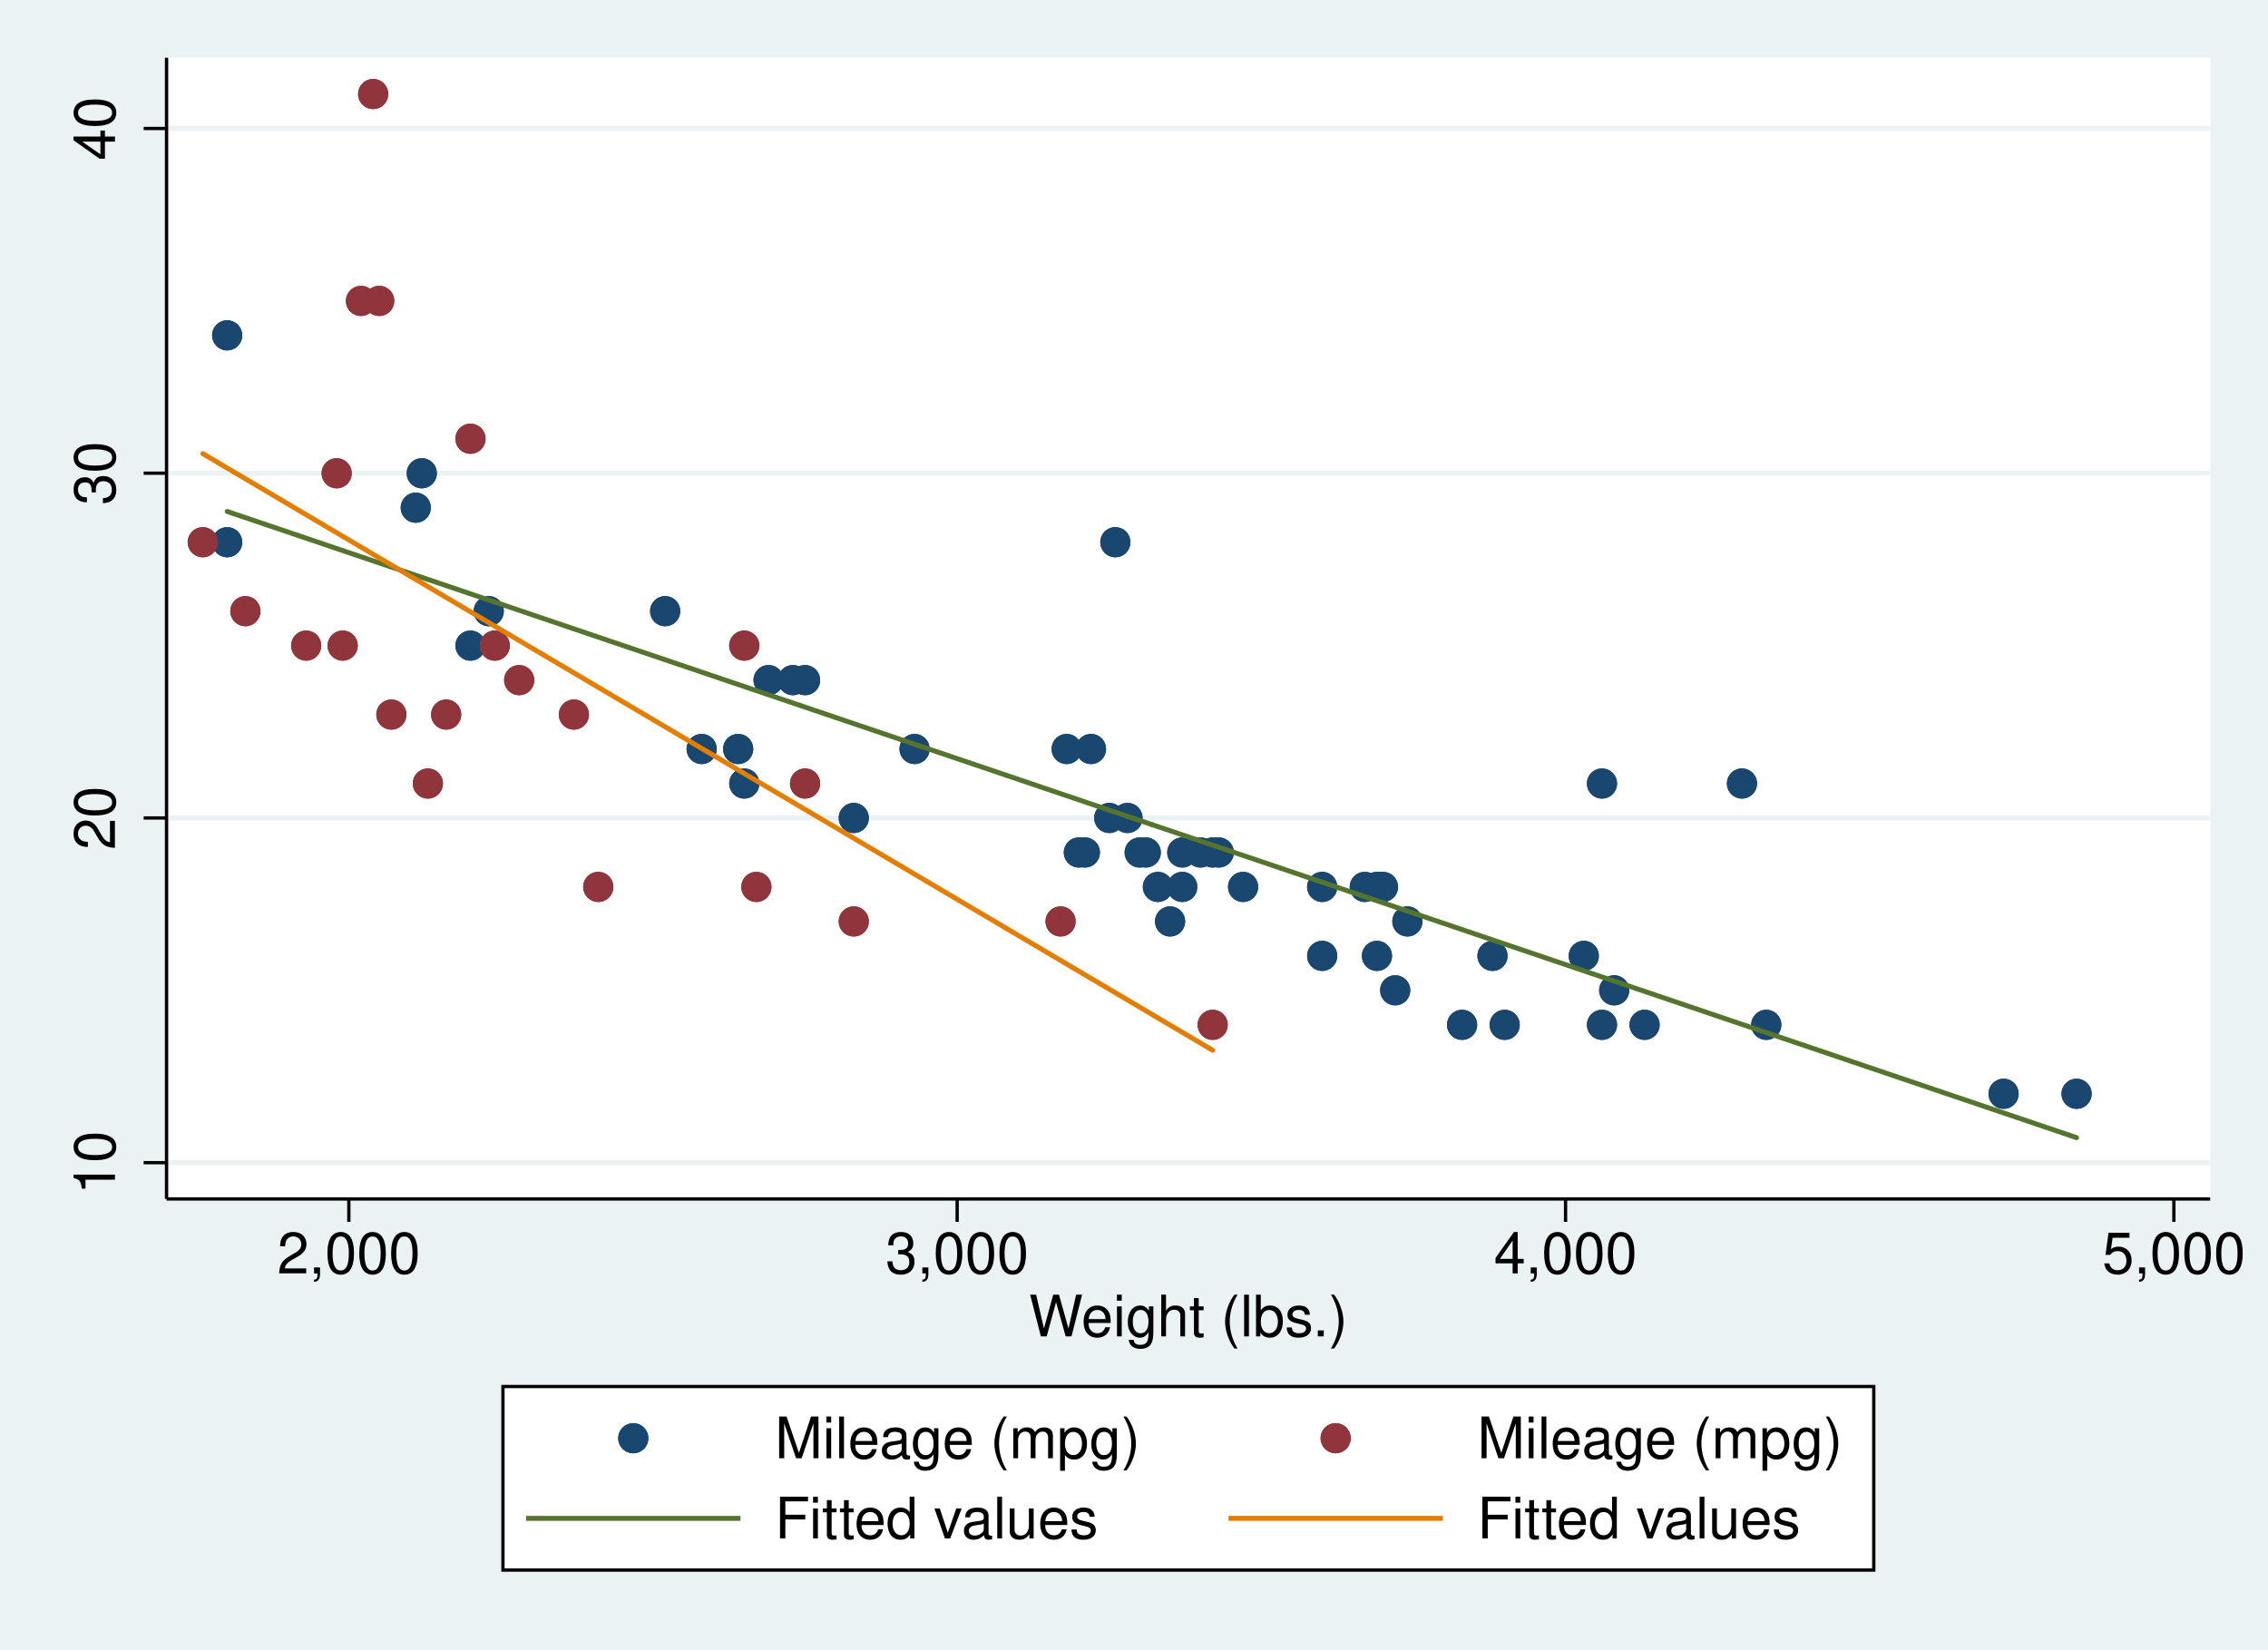
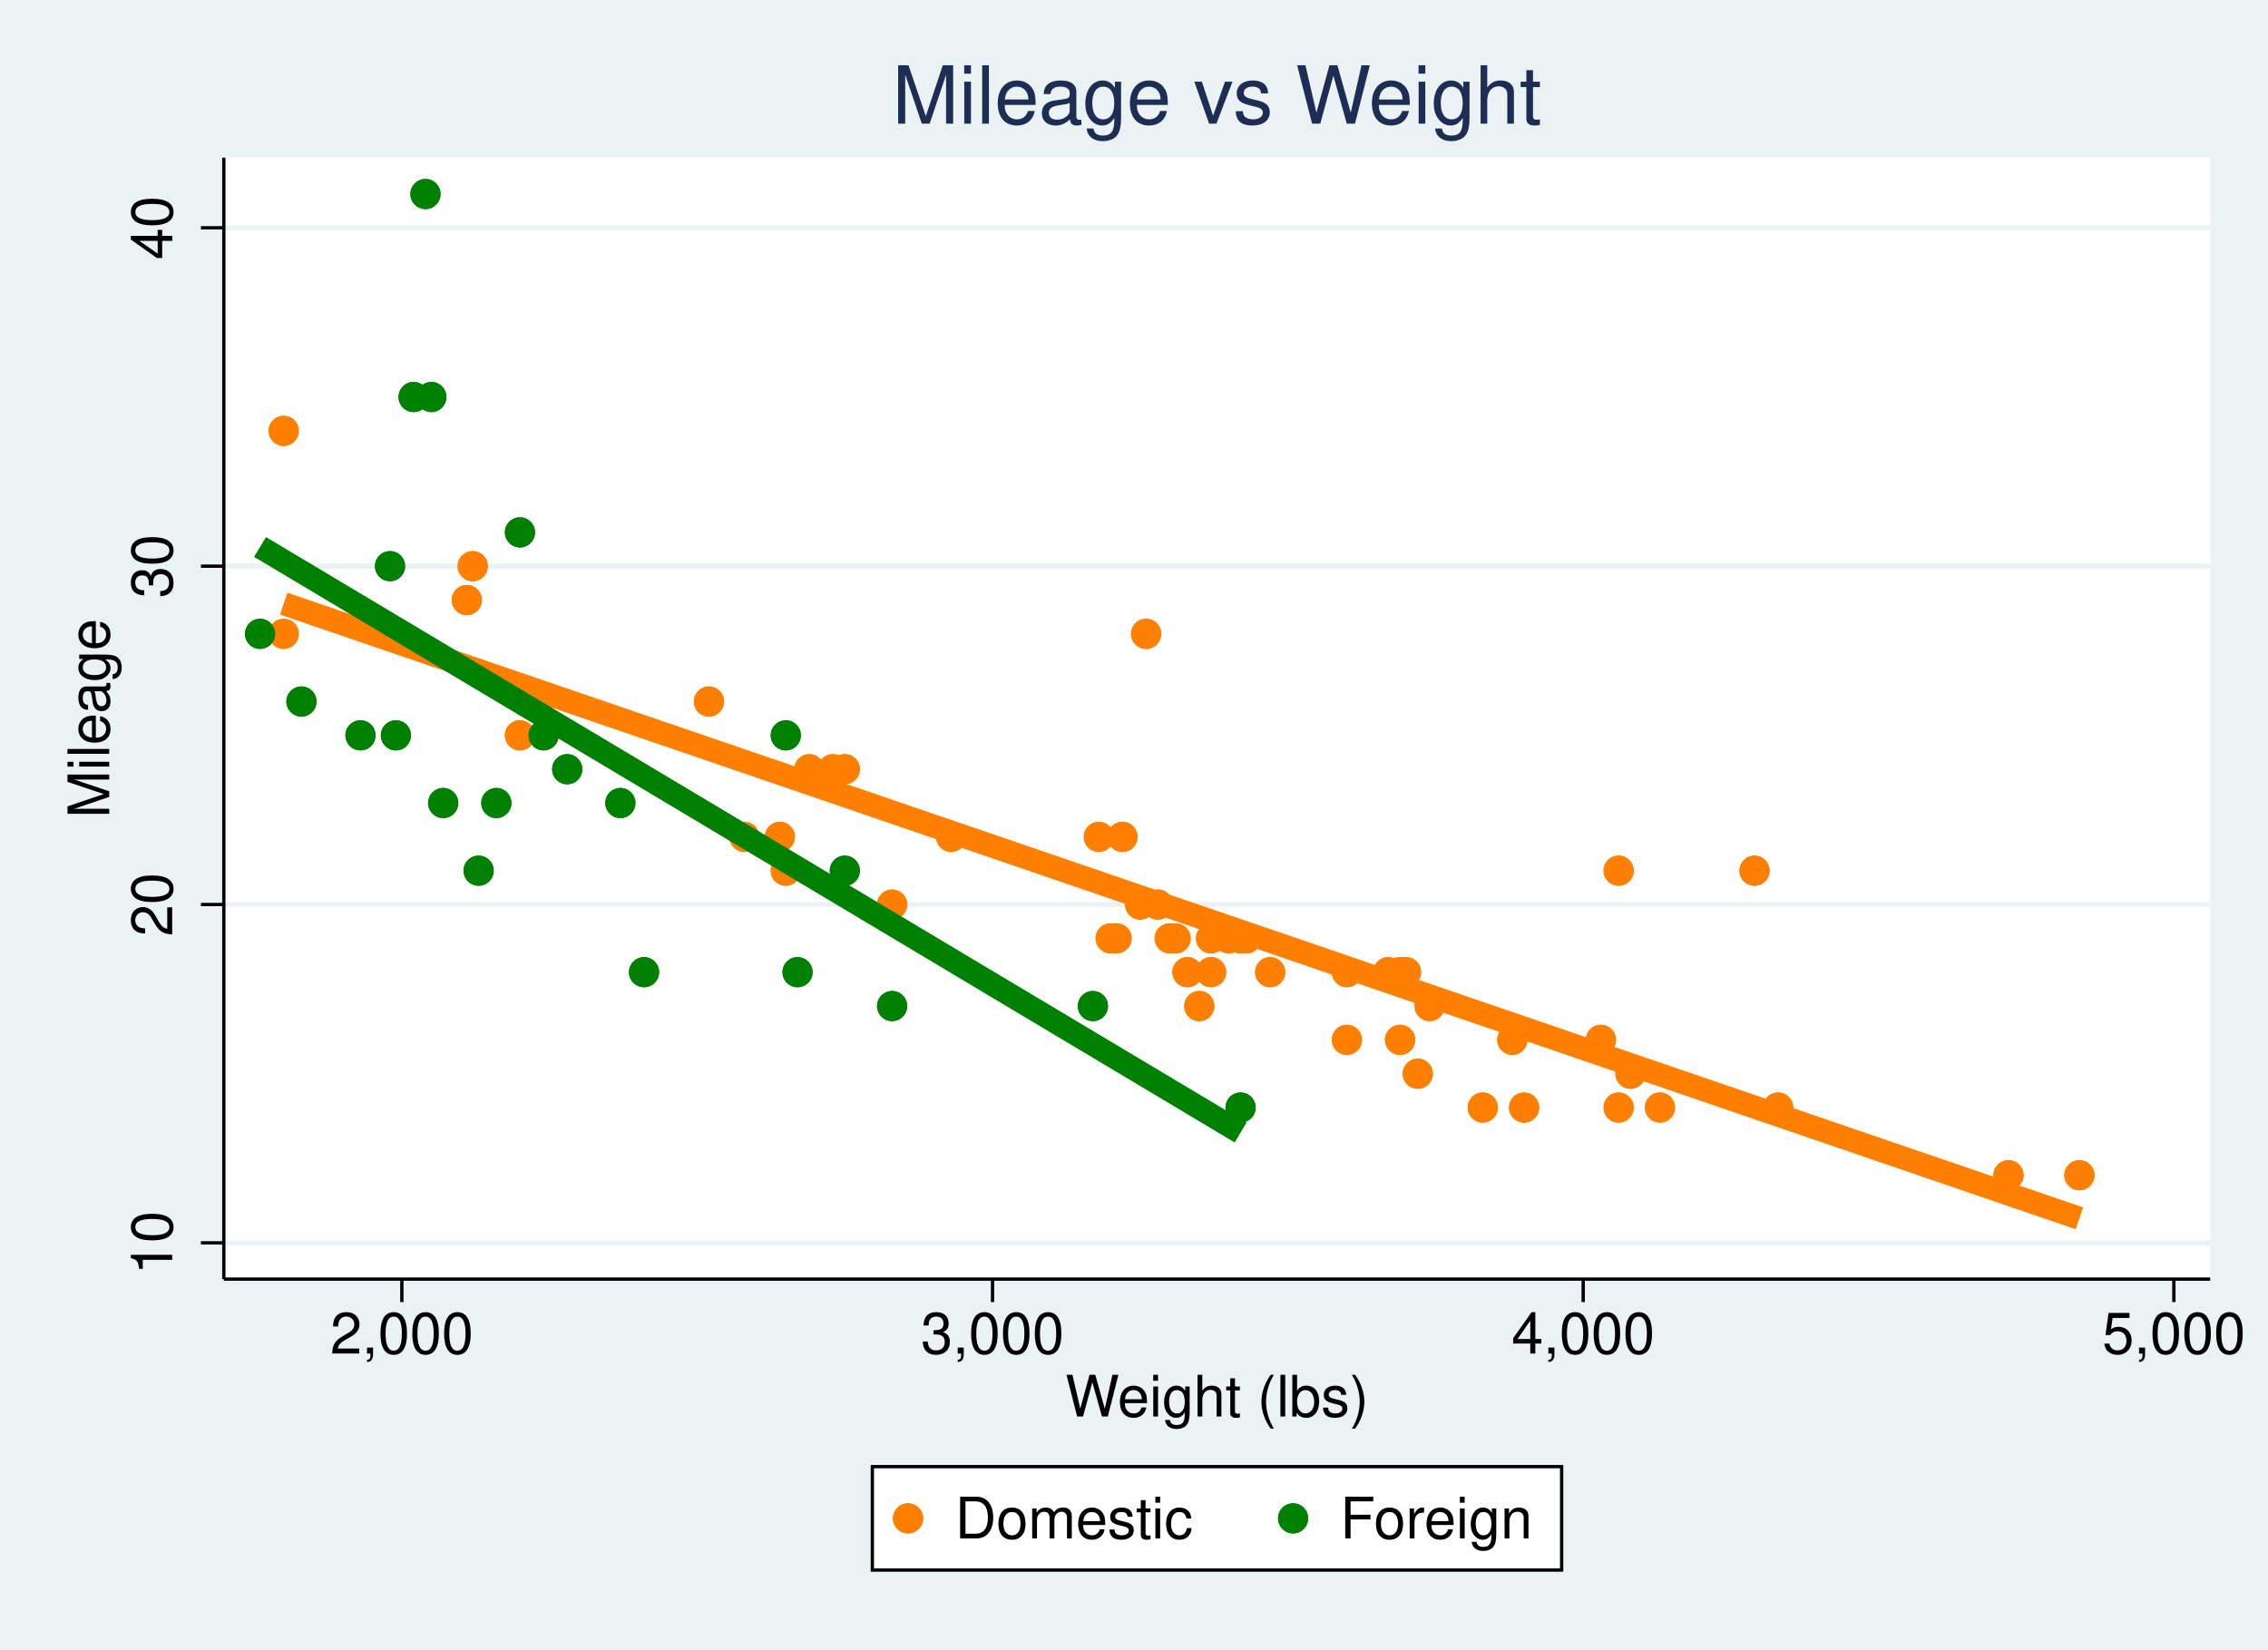
<svg xmlns="http://www.w3.org/2000/svg" version="1.1" width="5.50in" height="4.00in" viewBox="0 0 3960 2880">
  <rect x="0" y="0" width="3960" height="2880" style="fill:#EAF2F3;stroke:none" />
  <rect x="0.00" y="0.00" width="3959.88" height="2880.00" style="fill:#EAF2F3" />
  <rect x="2.88" y="2.88" width="3954.12" height="2874.24" style="fill:none;stroke:#EAF2F3;stroke-width:5.76" />
-   <rect x="290.81" y="100.86" width="3568.21" height="1992.81" style="fill:#FFFFFF" />
-   <rect x="293.69" y="103.74" width="3562.45" height="1987.05" style="fill:none;stroke:#FFFFFF;stroke-width:5.76" />
-   <line x1="290.81" y1="2030.31" x2="3859.02" y2="2030.31" style="stroke:#EAF2F3;stroke-width:8.64" />
-   <line x1="290.81" y1="1428.37" x2="3859.02" y2="1428.37" style="stroke:#EAF2F3;stroke-width:8.64" />
-   <line x1="290.81" y1="826.30" x2="3859.02" y2="826.30" style="stroke:#EAF2F3;stroke-width:8.64" />
-   <line x1="290.81" y1="224.37" x2="3859.02" y2="224.37" style="stroke:#EAF2F3;stroke-width:8.64" />
-   <circle cx="1596.87" cy="1307.95" r="26.35" style="fill:#1A476F" />
-   <circle cx="1596.87" cy="1307.95" r="22.03" style="fill:none;stroke:#1A476F;stroke-width:8.64" />
-   <circle cx="2042.99" cy="1609.05" r="26.35" style="fill:#1A476F" />
-   <circle cx="2042.99" cy="1609.05" r="22.03" style="fill:none;stroke:#1A476F;stroke-width:8.64" />
-   <circle cx="1288.86" cy="1307.95" r="26.35" style="fill:#1A476F" />
-   <circle cx="1288.86" cy="1307.95" r="22.03" style="fill:none;stroke:#1A476F;stroke-width:8.64" />
-   <circle cx="1936.81" cy="1428.37" r="26.35" style="fill:#1A476F" />
-   <circle cx="1936.81" cy="1428.37" r="22.03" style="fill:none;stroke:#1A476F;stroke-width:8.64" />
-   <circle cx="2818.41" cy="1729.34" r="26.35" style="fill:#1A476F" />
-   <circle cx="2818.41" cy="1729.34" r="22.03" style="fill:none;stroke:#1A476F;stroke-width:8.64" />
-   <circle cx="2382.93" cy="1548.78" r="26.35" style="fill:#1A476F" />
-   <circle cx="2382.93" cy="1548.78" r="22.03" style="fill:none;stroke:#1A476F;stroke-width:8.64" />
-   <circle cx="853.38" cy="1067.25" r="26.35" style="fill:#1A476F" />
-   <circle cx="853.38" cy="1067.25" r="22.03" style="fill:none;stroke:#1A476F;stroke-width:8.64" />
-   <circle cx="1968.62" cy="1428.37" r="26.35" style="fill:#1A476F" />
-   <circle cx="1968.62" cy="1428.37" r="22.03" style="fill:none;stroke:#1A476F;stroke-width:8.64" />
-   <circle cx="2605.93" cy="1669.19" r="26.35" style="fill:#1A476F" />
-   <circle cx="2605.93" cy="1669.19" r="22.03" style="fill:none;stroke:#1A476F;stroke-width:8.64" />
-   <circle cx="2096.08" cy="1488.64" r="26.35" style="fill:#1A476F" />
-   <circle cx="2096.08" cy="1488.64" r="22.03" style="fill:none;stroke:#1A476F;stroke-width:8.64" />
-   <circle cx="3083.97" cy="1789.60" r="26.35" style="fill:#1A476F" />
-   <circle cx="3083.97" cy="1789.60" r="22.03" style="fill:none;stroke:#1A476F;stroke-width:8.64" />
-   <circle cx="2627.21" cy="1789.60" r="26.35" style="fill:#1A476F" />
-   <circle cx="2627.21" cy="1789.60" r="22.03" style="fill:none;stroke:#1A476F;stroke-width:8.64" />
-   <circle cx="3041.53" cy="1368.22" r="26.35" style="fill:#1A476F" />
-   <circle cx="3041.53" cy="1368.22" r="22.03" style="fill:none;stroke:#1A476F;stroke-width:8.64" />
-   <circle cx="725.92" cy="886.57" r="26.35" style="fill:#1A476F" />
-   <circle cx="725.92" cy="886.57" r="22.03" style="fill:none;stroke:#1A476F;stroke-width:8.64" />
-   <circle cx="2404.22" cy="1669.19" r="26.35" style="fill:#1A476F" />
-   <circle cx="2404.22" cy="1669.19" r="22.03" style="fill:none;stroke:#1A476F;stroke-width:8.64" />
-   <circle cx="1862.44" cy="1307.95" r="26.35" style="fill:#1A476F" />
-   <circle cx="1862.44" cy="1307.95" r="22.03" style="fill:none;stroke:#1A476F;stroke-width:8.64" />
-   <circle cx="1904.88" cy="1307.95" r="26.35" style="fill:#1A476F" />
-   <circle cx="1904.88" cy="1307.95" r="22.03" style="fill:none;stroke:#1A476F;stroke-width:8.64" />
-   <circle cx="1405.68" cy="1187.67" r="26.35" style="fill:#1A476F" />
-   <circle cx="1405.68" cy="1187.67" r="22.03" style="fill:none;stroke:#1A476F;stroke-width:8.64" />
-   <circle cx="2128.01" cy="1488.64" r="26.35" style="fill:#1A476F" />
-   <circle cx="2128.01" cy="1488.64" r="22.03" style="fill:none;stroke:#1A476F;stroke-width:8.64" />
-   <circle cx="736.44" cy="826.43" r="26.35" style="fill:#1A476F" />
-   <circle cx="736.44" cy="826.43" r="22.03" style="fill:none;stroke:#1A476F;stroke-width:8.64" />
-   <circle cx="2308.56" cy="1548.78" r="26.35" style="fill:#1A476F" />
-   <circle cx="2308.56" cy="1548.78" r="22.03" style="fill:none;stroke:#1A476F;stroke-width:8.64" />
-   <circle cx="2308.56" cy="1669.19" r="26.35" style="fill:#1A476F" />
-   <circle cx="2308.56" cy="1669.19" r="22.03" style="fill:none;stroke:#1A476F;stroke-width:8.64" />
-   <circle cx="2457.30" cy="1609.05" r="26.35" style="fill:#1A476F" />
-   <circle cx="2457.30" cy="1609.05" r="22.03" style="fill:none;stroke:#1A476F;stroke-width:8.64" />
-   <circle cx="396.62" cy="946.84" r="26.35" style="fill:#1A476F" />
-   <circle cx="396.62" cy="946.84" r="22.03" style="fill:none;stroke:#1A476F;stroke-width:8.64" />
-   <circle cx="1299.50" cy="1368.22" r="26.35" style="fill:#1A476F" />
-   <circle cx="1299.50" cy="1368.22" r="22.03" style="fill:none;stroke:#1A476F;stroke-width:8.64" />
-   <circle cx="3625.75" cy="1910.02" r="26.35" style="fill:#1A476F" />
-   <circle cx="3625.75" cy="1910.02" r="22.03" style="fill:none;stroke:#1A476F;stroke-width:8.64" />
-   <circle cx="3498.29" cy="1910.02" r="26.35" style="fill:#1A476F" />
-   <circle cx="3498.29" cy="1910.02" r="22.03" style="fill:none;stroke:#1A476F;stroke-width:8.64" />
-   <circle cx="2552.84" cy="1789.60" r="26.35" style="fill:#1A476F" />
-   <circle cx="2552.84" cy="1789.60" r="22.03" style="fill:none;stroke:#1A476F;stroke-width:8.64" />
-   <circle cx="1225.12" cy="1307.95" r="26.35" style="fill:#1A476F" />
-   <circle cx="1225.12" cy="1307.95" r="22.03" style="fill:none;stroke:#1A476F;stroke-width:8.64" />
-   <circle cx="2797.12" cy="1789.60" r="26.35" style="fill:#1A476F" />
-   <circle cx="2797.12" cy="1789.60" r="22.03" style="fill:none;stroke:#1A476F;stroke-width:8.64" />
-   <circle cx="2436.02" cy="1729.34" r="26.35" style="fill:#1A476F" />
-   <circle cx="2436.02" cy="1729.34" r="22.03" style="fill:none;stroke:#1A476F;stroke-width:8.64" />
-   <circle cx="2064.27" cy="1548.78" r="26.35" style="fill:#1A476F" />
-   <circle cx="2064.27" cy="1548.78" r="22.03" style="fill:none;stroke:#1A476F;stroke-width:8.64" />
-   <circle cx="2871.49" cy="1789.60" r="26.35" style="fill:#1A476F" />
-   <circle cx="2871.49" cy="1789.60" r="22.03" style="fill:none;stroke:#1A476F;stroke-width:8.64" />
-   <circle cx="1490.69" cy="1428.37" r="26.35" style="fill:#1A476F" />
-   <circle cx="1490.69" cy="1428.37" r="22.03" style="fill:none;stroke:#1A476F;stroke-width:8.64" />
-   <circle cx="2797.12" cy="1368.22" r="26.35" style="fill:#1A476F" />
-   <circle cx="2797.12" cy="1368.22" r="22.03" style="fill:none;stroke:#1A476F;stroke-width:8.64" />
-   <circle cx="2000.54" cy="1488.64" r="26.35" style="fill:#1A476F" />
-   <circle cx="2000.54" cy="1488.64" r="22.03" style="fill:none;stroke:#1A476F;stroke-width:8.64" />
-   <circle cx="1989.90" cy="1488.64" r="26.35" style="fill:#1A476F" />
-   <circle cx="1989.90" cy="1488.64" r="22.03" style="fill:none;stroke:#1A476F;stroke-width:8.64" />
-   <circle cx="2404.22" cy="1548.78" r="26.35" style="fill:#1A476F" />
-   <circle cx="2404.22" cy="1548.78" r="22.03" style="fill:none;stroke:#1A476F;stroke-width:8.64" />
-   <circle cx="2064.27" cy="1488.64" r="26.35" style="fill:#1A476F" />
-   <circle cx="2064.27" cy="1488.64" r="22.03" style="fill:none;stroke:#1A476F;stroke-width:8.64" />
-   <circle cx="1384.39" cy="1187.67" r="26.35" style="fill:#1A476F" />
-   <circle cx="1384.39" cy="1187.67" r="22.03" style="fill:none;stroke:#1A476F;stroke-width:8.64" />
-   <circle cx="2765.32" cy="1669.19" r="26.35" style="fill:#1A476F" />
-   <circle cx="2765.32" cy="1669.19" r="22.03" style="fill:none;stroke:#1A476F;stroke-width:8.64" />
-   <circle cx="1947.45" cy="946.84" r="26.35" style="fill:#1A476F" />
-   <circle cx="1947.45" cy="946.84" r="22.03" style="fill:none;stroke:#1A476F;stroke-width:8.64" />
-   <circle cx="396.62" cy="585.60" r="26.35" style="fill:#1A476F" />
-   <circle cx="396.62" cy="585.60" r="22.03" style="fill:none;stroke:#1A476F;stroke-width:8.64" />
-   <circle cx="821.45" cy="1127.40" r="26.35" style="fill:#1A476F" />
-   <circle cx="821.45" cy="1127.40" r="22.03" style="fill:none;stroke:#1A476F;stroke-width:8.64" />
-   <circle cx="1161.39" cy="1067.25" r="26.35" style="fill:#1A476F" />
-   <circle cx="1161.39" cy="1067.25" r="22.03" style="fill:none;stroke:#1A476F;stroke-width:8.64" />
-   <circle cx="2021.70" cy="1548.78" r="26.35" style="fill:#1A476F" />
-   <circle cx="2021.70" cy="1548.78" r="22.03" style="fill:none;stroke:#1A476F;stroke-width:8.64" />
-   <circle cx="2414.73" cy="1548.78" r="26.35" style="fill:#1A476F" />
-   <circle cx="2414.73" cy="1548.78" r="22.03" style="fill:none;stroke:#1A476F;stroke-width:8.64" />
-   <circle cx="2170.45" cy="1548.78" r="26.35" style="fill:#1A476F" />
-   <circle cx="2170.45" cy="1548.78" r="22.03" style="fill:none;stroke:#1A476F;stroke-width:8.64" />
-   <circle cx="1894.24" cy="1488.64" r="26.35" style="fill:#1A476F" />
-   <circle cx="1894.24" cy="1488.64" r="22.03" style="fill:none;stroke:#1A476F;stroke-width:8.64" />
-   <circle cx="1883.72" cy="1488.64" r="26.35" style="fill:#1A476F" />
-   <circle cx="1883.72" cy="1488.64" r="22.03" style="fill:none;stroke:#1A476F;stroke-width:8.64" />
-   <circle cx="2117.36" cy="1488.64" r="26.35" style="fill:#1A476F" />
-   <circle cx="2117.36" cy="1488.64" r="22.03" style="fill:none;stroke:#1A476F;stroke-width:8.64" />
-   <circle cx="1341.94" cy="1187.67" r="26.35" style="fill:#1A476F" />
-   <circle cx="1341.94" cy="1187.67" r="22.03" style="fill:none;stroke:#1A476F;stroke-width:8.64" />
-   <circle cx="1490.69" cy="1609.05" r="26.35" style="fill:#90353B" />
-   <circle cx="1490.69" cy="1609.05" r="22.03" style="fill:none;stroke:#90353B;stroke-width:8.64" />
-   <circle cx="683.35" cy="1247.81" r="26.35" style="fill:#90353B" />
-   <circle cx="683.35" cy="1247.81" r="22.03" style="fill:none;stroke:#90353B;stroke-width:8.64" />
-   <circle cx="1299.50" cy="1127.40" r="26.35" style="fill:#90353B" />
-   <circle cx="1299.50" cy="1127.40" r="22.03" style="fill:none;stroke:#90353B;stroke-width:8.64" />
-   <circle cx="1002.00" cy="1247.81" r="26.35" style="fill:#90353B" />
-   <circle cx="1002.00" cy="1247.81" r="22.03" style="fill:none;stroke:#90353B;stroke-width:8.64" />
-   <circle cx="630.26" cy="525.46" r="26.35" style="fill:#90353B" />
-   <circle cx="630.26" cy="525.46" r="22.03" style="fill:none;stroke:#90353B;stroke-width:8.64" />
-   <circle cx="906.47" cy="1187.67" r="26.35" style="fill:#90353B" />
-   <circle cx="906.47" cy="1187.67" r="22.03" style="fill:none;stroke:#90353B;stroke-width:8.64" />
-   <circle cx="1405.68" cy="1368.22" r="26.35" style="fill:#90353B" />
-   <circle cx="1405.68" cy="1368.22" r="22.03" style="fill:none;stroke:#90353B;stroke-width:8.64" />
-   <circle cx="747.08" cy="1368.22" r="26.35" style="fill:#90353B" />
-   <circle cx="747.08" cy="1368.22" r="22.03" style="fill:none;stroke:#90353B;stroke-width:8.64" />
-   <circle cx="863.90" cy="1127.40" r="26.35" style="fill:#90353B" />
-   <circle cx="863.90" cy="1127.40" r="22.03" style="fill:none;stroke:#90353B;stroke-width:8.64" />
-   <circle cx="354.05" cy="946.84" r="26.35" style="fill:#90353B" />
-   <circle cx="354.05" cy="946.84" r="22.03" style="fill:none;stroke:#90353B;stroke-width:8.64" />
-   <circle cx="587.81" cy="826.43" r="26.35" style="fill:#90353B" />
-   <circle cx="587.81" cy="826.43" r="22.03" style="fill:none;stroke:#90353B;stroke-width:8.64" />
-   <circle cx="2117.36" cy="1789.60" r="26.35" style="fill:#90353B" />
-   <circle cx="2117.36" cy="1789.60" r="22.03" style="fill:none;stroke:#90353B;stroke-width:8.64" />
-   <circle cx="428.42" cy="1067.25" r="26.35" style="fill:#90353B" />
-   <circle cx="428.42" cy="1067.25" r="22.03" style="fill:none;stroke:#90353B;stroke-width:8.64" />
-   <circle cx="662.06" cy="525.46" r="26.35" style="fill:#90353B" />
-   <circle cx="662.06" cy="525.46" r="22.03" style="fill:none;stroke:#90353B;stroke-width:8.64" />
-   <circle cx="1044.57" cy="1548.78" r="26.35" style="fill:#90353B" />
-   <circle cx="1044.57" cy="1548.78" r="22.03" style="fill:none;stroke:#90353B;stroke-width:8.64" />
-   <circle cx="821.45" cy="766.16" r="26.35" style="fill:#90353B" />
-   <circle cx="821.45" cy="766.16" r="22.03" style="fill:none;stroke:#90353B;stroke-width:8.64" />
-   <circle cx="1320.66" cy="1548.78" r="26.35" style="fill:#90353B" />
-   <circle cx="1320.66" cy="1548.78" r="22.03" style="fill:none;stroke:#90353B;stroke-width:8.64" />
-   <circle cx="779.01" cy="1247.81" r="26.35" style="fill:#90353B" />
-   <circle cx="779.01" cy="1247.81" r="22.03" style="fill:none;stroke:#90353B;stroke-width:8.64" />
-   <circle cx="651.54" cy="164.22" r="26.35" style="fill:#90353B" />
-   <circle cx="651.54" cy="164.22" r="22.03" style="fill:none;stroke:#90353B;stroke-width:8.64" />
-   <circle cx="534.60" cy="1127.40" r="26.35" style="fill:#90353B" />
-   <circle cx="534.60" cy="1127.40" r="22.03" style="fill:none;stroke:#90353B;stroke-width:8.64" />
-   <circle cx="598.33" cy="1127.40" r="26.35" style="fill:#90353B" />
-   <circle cx="598.33" cy="1127.40" r="22.03" style="fill:none;stroke:#90353B;stroke-width:8.64" />
-   <circle cx="1851.80" cy="1609.05" r="26.35" style="fill:#90353B" />
-   <circle cx="1851.80" cy="1609.05" r="22.03" style="fill:none;stroke:#90353B;stroke-width:8.64" />
-   <line x1="396.62" y1="893.13" x2="2011.18" y2="1439.88" stroke-linecap="round" style="stroke:#55752F;stroke-width:8.64" />
-   <line x1="2011.18" y1="1439.88" x2="3625.75" y2="1986.62" stroke-linecap="round" style="stroke:#55752F;stroke-width:8.64" />
-   <line x1="354.05" y1="792.15" x2="1235.77" y2="1313.15" stroke-linecap="round" style="stroke:#E37E00;stroke-width:8.64" />
-   <line x1="1235.77" y1="1313.15" x2="2117.36" y2="1834.03" stroke-linecap="round" style="stroke:#E37E00;stroke-width:8.64" />
-   <line x1="290.81" y1="2093.67" x2="290.81" y2="100.86" style="stroke:#000000;stroke-width:5.76" />
-   <line x1="290.81" y1="2030.31" x2="250.84" y2="2030.31" style="stroke:#000000;stroke-width:5.76" />
-   <text x="200.73" y="2030.31" style="font-family:'Helvetica';font-size:99.99px;fill:#000000" transform="rotate(-90 200.73,2030.31)" text-anchor="middle">10</text>
-   <line x1="290.81" y1="1428.37" x2="250.84" y2="1428.37" style="stroke:#000000;stroke-width:5.76" />
-   <text x="200.73" y="1428.37" style="font-family:'Helvetica';font-size:99.99px;fill:#000000" transform="rotate(-90 200.73,1428.37)" text-anchor="middle">20</text>
-   <line x1="290.81" y1="826.30" x2="250.84" y2="826.30" style="stroke:#000000;stroke-width:5.76" />
-   <text x="200.73" y="826.30" style="font-family:'Helvetica';font-size:99.99px;fill:#000000" transform="rotate(-90 200.73,826.30)" text-anchor="middle">30</text>
-   <line x1="290.81" y1="224.37" x2="250.84" y2="224.37" style="stroke:#000000;stroke-width:5.76" />
-   <text x="200.73" y="224.37" style="font-family:'Helvetica';font-size:99.99px;fill:#000000" transform="rotate(-90 200.73,224.37)" text-anchor="middle">40</text>
-   <line x1="290.81" y1="2093.67" x2="3859.02" y2="2093.67" style="stroke:#000000;stroke-width:5.76" />
-   <line x1="609.10" y1="2093.67" x2="609.10" y2="2133.64" style="stroke:#000000;stroke-width:5.76" />
-   <text x="609.10" y="2223.62" style="font-family:'Helvetica';font-size:99.99px;fill:#000000" text-anchor="middle">2,000</text>
-   <line x1="1671.24" y1="2093.67" x2="1671.24" y2="2133.64" style="stroke:#000000;stroke-width:5.76" />
-   <text x="1671.24" y="2223.62" style="font-family:'Helvetica';font-size:99.99px;fill:#000000" text-anchor="middle">3,000</text>
-   <line x1="2733.51" y1="2093.67" x2="2733.51" y2="2133.64" style="stroke:#000000;stroke-width:5.76" />
-   <text x="2733.51" y="2223.62" style="font-family:'Helvetica';font-size:99.99px;fill:#000000" text-anchor="middle">4,000</text>
-   <line x1="3795.66" y1="2093.67" x2="3795.66" y2="2133.64" style="stroke:#000000;stroke-width:5.76" />
-   <text x="3795.66" y="2223.62" style="font-family:'Helvetica';font-size:99.99px;fill:#000000" text-anchor="middle">5,000</text>
-   <text x="2074.92" y="2333.64" style="font-family:'Helvetica';font-size:99.99px;fill:#000000" text-anchor="middle">Weight (lbs.)</text>
-   <rect x="875.28" y="2418.27" width="2399.26" height="326.34" style="fill:#FFFFFF" />
-   <rect x="878.16" y="2421.15" width="2393.51" height="320.58" style="fill:none;stroke:#000000;stroke-width:5.76" />
-   <circle cx="1105.71" cy="2511.46" r="26.35" style="fill:#1A476F" />
-   <circle cx="1105.71" cy="2511.46" r="22.03" style="fill:none;stroke:#1A476F;stroke-width:8.64" />
-   <circle cx="2332.07" cy="2511.46" r="26.35" style="fill:#90353B" />
-   <circle cx="2332.07" cy="2511.46" r="22.03" style="fill:none;stroke:#90353B;stroke-width:8.64" />
-   <line x1="918.47" y1="2651.43" x2="1292.94" y2="2651.43" style="stroke:#55752F;stroke-width:8.64" />
-   <line x1="2144.96" y1="2651.43" x2="2519.30" y2="2651.43" style="stroke:#E37E00;stroke-width:8.64" />
-   <text x="1352.96" y="2546.49" style="font-family:'Helvetica';font-size:99.99px;fill:#000000">Mileage (mpg)</text>
-   <text x="2579.32" y="2546.49" style="font-family:'Helvetica';font-size:99.99px;fill:#000000">Mileage (mpg)</text>
-   <text x="1352.96" y="2686.46" style="font-family:'Helvetica';font-size:99.99px;fill:#000000">Fitted values</text>
-   <text x="2579.32" y="2686.46" style="font-family:'Helvetica';font-size:99.99px;fill:#000000">Fitted values</text>
+   <rect x="390.80" y="275.35" width="3468.22" height="1958.28" style="fill:#FFFFFF" />
+   <rect x="393.68" y="278.23" width="3462.46" height="1952.52" style="fill:none;stroke:#FFFFFF;stroke-width:5.76" />
+   <line x1="390.80" y1="2170.27" x2="3859.02" y2="2170.27" style="stroke:#EAF2F3;stroke-width:8.64" />
+   <line x1="390.80" y1="1579.47" x2="3859.02" y2="1579.47" style="stroke:#EAF2F3;stroke-width:8.64" />
+   <line x1="390.80" y1="988.67" x2="3859.02" y2="988.67" style="stroke:#EAF2F3;stroke-width:8.64" />
+   <line x1="390.80" y1="397.74" x2="3859.02" y2="397.74" style="stroke:#EAF2F3;stroke-width:8.64" />
+   <circle cx="1660.72" cy="1461.41" r="26.35" style="fill:#FF7F00" />
+   <circle cx="1660.72" cy="1461.41" r="22.03" style="fill:none;stroke:#FF7F00;stroke-width:8.64" />
+   <circle cx="2093.97" cy="1756.81" r="26.35" style="fill:#FF7F00" />
+   <circle cx="2093.97" cy="1756.81" r="22.03" style="fill:none;stroke:#FF7F00;stroke-width:8.64" />
+   <circle cx="1361.62" cy="1461.41" r="26.35" style="fill:#FF7F00" />
+   <circle cx="1361.62" cy="1461.41" r="22.03" style="fill:none;stroke:#FF7F00;stroke-width:8.64" />
+   <circle cx="1990.77" cy="1579.59" r="26.35" style="fill:#FF7F00" />
+   <circle cx="1990.77" cy="1579.59" r="22.03" style="fill:none;stroke:#FF7F00;stroke-width:8.64" />
+   <circle cx="2846.87" cy="1874.99" r="26.35" style="fill:#FF7F00" />
+   <circle cx="2846.87" cy="1874.99" r="22.03" style="fill:none;stroke:#FF7F00;stroke-width:8.64" />
+   <circle cx="2424.01" cy="1697.66" r="26.35" style="fill:#FF7F00" />
+   <circle cx="2424.01" cy="1697.66" r="22.03" style="fill:none;stroke:#FF7F00;stroke-width:8.64" />
+   <circle cx="938.77" cy="1225.04" r="26.35" style="fill:#FF7F00" />
+   <circle cx="938.77" cy="1225.04" r="22.03" style="fill:none;stroke:#FF7F00;stroke-width:8.64" />
+   <circle cx="2021.70" cy="1579.59" r="26.35" style="fill:#FF7F00" />
+   <circle cx="2021.70" cy="1579.59" r="22.03" style="fill:none;stroke:#FF7F00;stroke-width:8.64" />
+   <circle cx="2640.58" cy="1815.84" r="26.35" style="fill:#FF7F00" />
+   <circle cx="2640.58" cy="1815.84" r="22.03" style="fill:none;stroke:#FF7F00;stroke-width:8.64" />
+   <circle cx="2145.45" cy="1638.62" r="26.35" style="fill:#FF7F00" />
+   <circle cx="2145.45" cy="1638.62" r="22.03" style="fill:none;stroke:#FF7F00;stroke-width:8.64" />
+   <circle cx="3104.64" cy="1934.03" r="26.35" style="fill:#FF7F00" />
+   <circle cx="3104.64" cy="1934.03" r="22.03" style="fill:none;stroke:#FF7F00;stroke-width:8.64" />
+   <circle cx="2661.12" cy="1934.03" r="26.35" style="fill:#FF7F00" />
+   <circle cx="2661.12" cy="1934.03" r="22.03" style="fill:none;stroke:#FF7F00;stroke-width:8.64" />
+   <circle cx="3063.43" cy="1520.44" r="26.35" style="fill:#FF7F00" />
+   <circle cx="3063.43" cy="1520.44" r="22.03" style="fill:none;stroke:#FF7F00;stroke-width:8.64" />
+   <circle cx="815.02" cy="1047.82" r="26.35" style="fill:#FF7F00" />
+   <circle cx="815.02" cy="1047.82" r="22.03" style="fill:none;stroke:#FF7F00;stroke-width:8.64" />
+   <circle cx="2444.56" cy="1815.84" r="26.35" style="fill:#FF7F00" />
+   <circle cx="2444.56" cy="1815.84" r="22.03" style="fill:none;stroke:#FF7F00;stroke-width:8.64" />
+   <circle cx="1918.62" cy="1461.41" r="26.35" style="fill:#FF7F00" />
+   <circle cx="1918.62" cy="1461.41" r="22.03" style="fill:none;stroke:#FF7F00;stroke-width:8.64" />
+   <circle cx="1959.83" cy="1461.41" r="26.35" style="fill:#FF7F00" />
+   <circle cx="1959.83" cy="1461.41" r="22.03" style="fill:none;stroke:#FF7F00;stroke-width:8.64" />
+   <circle cx="1475.10" cy="1343.22" r="26.35" style="fill:#FF7F00" />
+   <circle cx="1475.10" cy="1343.22" r="22.03" style="fill:none;stroke:#FF7F00;stroke-width:8.64" />
+   <circle cx="2176.39" cy="1638.62" r="26.35" style="fill:#FF7F00" />
+   <circle cx="2176.39" cy="1638.62" r="22.03" style="fill:none;stroke:#FF7F00;stroke-width:8.64" />
+   <circle cx="825.41" cy="988.67" r="26.35" style="fill:#FF7F00" />
+   <circle cx="825.41" cy="988.67" r="22.03" style="fill:none;stroke:#FF7F00;stroke-width:8.64" />
+   <circle cx="2351.74" cy="1697.66" r="26.35" style="fill:#FF7F00" />
+   <circle cx="2351.74" cy="1697.66" r="22.03" style="fill:none;stroke:#FF7F00;stroke-width:8.64" />
+   <circle cx="2351.74" cy="1815.84" r="26.35" style="fill:#FF7F00" />
+   <circle cx="2351.74" cy="1815.84" r="22.03" style="fill:none;stroke:#FF7F00;stroke-width:8.64" />
+   <circle cx="2496.16" cy="1756.81" r="26.35" style="fill:#FF7F00" />
+   <circle cx="2496.16" cy="1756.81" r="22.03" style="fill:none;stroke:#FF7F00;stroke-width:8.64" />
+   <circle cx="495.37" cy="1106.85" r="26.35" style="fill:#FF7F00" />
+   <circle cx="495.37" cy="1106.85" r="22.03" style="fill:none;stroke:#FF7F00;stroke-width:8.64" />
+   <circle cx="1372.02" cy="1520.44" r="26.35" style="fill:#FF7F00" />
+   <circle cx="1372.02" cy="1520.44" r="22.03" style="fill:none;stroke:#FF7F00;stroke-width:8.64" />
+   <circle cx="3630.70" cy="2052.21" r="26.35" style="fill:#FF7F00" />
+   <circle cx="3630.70" cy="2052.21" r="22.03" style="fill:none;stroke:#FF7F00;stroke-width:8.64" />
+   <circle cx="3506.83" cy="2052.21" r="26.35" style="fill:#FF7F00" />
+   <circle cx="3506.83" cy="2052.21" r="22.03" style="fill:none;stroke:#FF7F00;stroke-width:8.64" />
+   <circle cx="2588.97" cy="1934.03" r="26.35" style="fill:#FF7F00" />
+   <circle cx="2588.97" cy="1934.03" r="22.03" style="fill:none;stroke:#FF7F00;stroke-width:8.64" />
+   <circle cx="1299.75" cy="1461.41" r="26.35" style="fill:#FF7F00" />
+   <circle cx="1299.75" cy="1461.41" r="22.03" style="fill:none;stroke:#FF7F00;stroke-width:8.64" />
+   <circle cx="2826.20" cy="1934.03" r="26.35" style="fill:#FF7F00" />
+   <circle cx="2826.20" cy="1934.03" r="22.03" style="fill:none;stroke:#FF7F00;stroke-width:8.64" />
+   <circle cx="2475.49" cy="1874.99" r="26.35" style="fill:#FF7F00" />
+   <circle cx="2475.49" cy="1874.99" r="22.03" style="fill:none;stroke:#FF7F00;stroke-width:8.64" />
+   <circle cx="2114.52" cy="1697.66" r="26.35" style="fill:#FF7F00" />
+   <circle cx="2114.52" cy="1697.66" r="22.03" style="fill:none;stroke:#FF7F00;stroke-width:8.64" />
+   <circle cx="2898.35" cy="1934.03" r="26.35" style="fill:#FF7F00" />
+   <circle cx="2898.35" cy="1934.03" r="22.03" style="fill:none;stroke:#FF7F00;stroke-width:8.64" />
+   <circle cx="1557.64" cy="1579.59" r="26.35" style="fill:#FF7F00" />
+   <circle cx="1557.64" cy="1579.59" r="22.03" style="fill:none;stroke:#FF7F00;stroke-width:8.64" />
+   <circle cx="2826.20" cy="1520.44" r="26.35" style="fill:#FF7F00" />
+   <circle cx="2826.20" cy="1520.44" r="22.03" style="fill:none;stroke:#FF7F00;stroke-width:8.64" />
+   <circle cx="2052.64" cy="1638.62" r="26.35" style="fill:#FF7F00" />
+   <circle cx="2052.64" cy="1638.62" r="22.03" style="fill:none;stroke:#FF7F00;stroke-width:8.64" />
+   <circle cx="2042.37" cy="1638.62" r="26.35" style="fill:#FF7F00" />
+   <circle cx="2042.37" cy="1638.62" r="22.03" style="fill:none;stroke:#FF7F00;stroke-width:8.64" />
+   <circle cx="2444.56" cy="1697.66" r="26.35" style="fill:#FF7F00" />
+   <circle cx="2444.56" cy="1697.66" r="22.03" style="fill:none;stroke:#FF7F00;stroke-width:8.64" />
+   <circle cx="2114.52" cy="1638.62" r="26.35" style="fill:#FF7F00" />
+   <circle cx="2114.52" cy="1638.62" r="22.03" style="fill:none;stroke:#FF7F00;stroke-width:8.64" />
+   <circle cx="1454.43" cy="1343.22" r="26.35" style="fill:#FF7F00" />
+   <circle cx="1454.43" cy="1343.22" r="22.03" style="fill:none;stroke:#FF7F00;stroke-width:8.64" />
+   <circle cx="2795.26" cy="1815.84" r="26.35" style="fill:#FF7F00" />
+   <circle cx="2795.26" cy="1815.84" r="22.03" style="fill:none;stroke:#FF7F00;stroke-width:8.64" />
+   <circle cx="2001.16" cy="1106.85" r="26.35" style="fill:#FF7F00" />
+   <circle cx="2001.16" cy="1106.85" r="22.03" style="fill:none;stroke:#FF7F00;stroke-width:8.64" />
+   <circle cx="495.37" cy="752.42" r="26.35" style="fill:#FF7F00" />
+   <circle cx="495.37" cy="752.42" r="22.03" style="fill:none;stroke:#FF7F00;stroke-width:8.64" />
+   <circle cx="907.83" cy="1284.07" r="26.35" style="fill:#FF7F00" />
+   <circle cx="907.83" cy="1284.07" r="22.03" style="fill:none;stroke:#FF7F00;stroke-width:8.64" />
+   <circle cx="1237.87" cy="1225.04" r="26.35" style="fill:#FF7F00" />
+   <circle cx="1237.87" cy="1225.04" r="22.03" style="fill:none;stroke:#FF7F00;stroke-width:8.64" />
+   <circle cx="2073.31" cy="1697.66" r="26.35" style="fill:#FF7F00" />
+   <circle cx="2073.31" cy="1697.66" r="22.03" style="fill:none;stroke:#FF7F00;stroke-width:8.64" />
+   <circle cx="2454.95" cy="1697.66" r="26.35" style="fill:#FF7F00" />
+   <circle cx="2454.95" cy="1697.66" r="22.03" style="fill:none;stroke:#FF7F00;stroke-width:8.64" />
+   <circle cx="2217.72" cy="1697.66" r="26.35" style="fill:#FF7F00" />
+   <circle cx="2217.72" cy="1697.66" r="22.03" style="fill:none;stroke:#FF7F00;stroke-width:8.64" />
+   <circle cx="1949.56" cy="1638.62" r="26.35" style="fill:#FF7F00" />
+   <circle cx="1949.56" cy="1638.62" r="22.03" style="fill:none;stroke:#FF7F00;stroke-width:8.64" />
+   <circle cx="1939.29" cy="1638.62" r="26.35" style="fill:#FF7F00" />
+   <circle cx="1939.29" cy="1638.62" r="22.03" style="fill:none;stroke:#FF7F00;stroke-width:8.64" />
+   <circle cx="2166.12" cy="1638.62" r="26.35" style="fill:#FF7F00" />
+   <circle cx="2166.12" cy="1638.62" r="22.03" style="fill:none;stroke:#FF7F00;stroke-width:8.64" />
+   <circle cx="1413.22" cy="1343.22" r="26.35" style="fill:#FF7F00" />
+   <circle cx="1413.22" cy="1343.22" r="22.03" style="fill:none;stroke:#FF7F00;stroke-width:8.64" />
+   <circle cx="1557.64" cy="1756.81" r="26.35" style="fill:#008000" />
+   <circle cx="1557.64" cy="1756.81" r="22.03" style="fill:none;stroke:#008000;stroke-width:8.64" />
+   <circle cx="773.81" cy="1402.26" r="26.35" style="fill:#008000" />
+   <circle cx="773.81" cy="1402.26" r="22.03" style="fill:none;stroke:#008000;stroke-width:8.64" />
+   <circle cx="1372.02" cy="1284.07" r="26.35" style="fill:#008000" />
+   <circle cx="1372.02" cy="1284.07" r="22.03" style="fill:none;stroke:#008000;stroke-width:8.64" />
+   <circle cx="1083.18" cy="1402.26" r="26.35" style="fill:#008000" />
+   <circle cx="1083.18" cy="1402.26" r="22.03" style="fill:none;stroke:#008000;stroke-width:8.64" />
+   <circle cx="722.21" cy="693.27" r="26.35" style="fill:#008000" />
+   <circle cx="722.21" cy="693.27" r="22.03" style="fill:none;stroke:#008000;stroke-width:8.64" />
+   <circle cx="990.37" cy="1343.22" r="26.35" style="fill:#008000" />
+   <circle cx="990.37" cy="1343.22" r="22.03" style="fill:none;stroke:#008000;stroke-width:8.64" />
+   <circle cx="1475.10" cy="1520.44" r="26.35" style="fill:#008000" />
+   <circle cx="1475.10" cy="1520.44" r="22.03" style="fill:none;stroke:#008000;stroke-width:8.64" />
+   <circle cx="835.68" cy="1520.44" r="26.35" style="fill:#008000" />
+   <circle cx="835.68" cy="1520.44" r="22.03" style="fill:none;stroke:#008000;stroke-width:8.64" />
+   <circle cx="949.16" cy="1284.07" r="26.35" style="fill:#008000" />
+   <circle cx="949.16" cy="1284.07" r="22.03" style="fill:none;stroke:#008000;stroke-width:8.64" />
+   <circle cx="454.04" cy="1106.85" r="26.35" style="fill:#008000" />
+   <circle cx="454.04" cy="1106.85" r="22.03" style="fill:none;stroke:#008000;stroke-width:8.64" />
+   <circle cx="681.00" cy="988.67" r="26.35" style="fill:#008000" />
+   <circle cx="681.00" cy="988.67" r="22.03" style="fill:none;stroke:#008000;stroke-width:8.64" />
+   <circle cx="2166.12" cy="1934.03" r="26.35" style="fill:#008000" />
+   <circle cx="2166.12" cy="1934.03" r="22.03" style="fill:none;stroke:#008000;stroke-width:8.64" />
+   <circle cx="526.31" cy="1225.04" r="26.35" style="fill:#008000" />
+   <circle cx="526.31" cy="1225.04" r="22.03" style="fill:none;stroke:#008000;stroke-width:8.64" />
+   <circle cx="753.14" cy="693.27" r="26.35" style="fill:#008000" />
+   <circle cx="753.14" cy="693.27" r="22.03" style="fill:none;stroke:#008000;stroke-width:8.64" />
+   <circle cx="1124.52" cy="1697.66" r="26.35" style="fill:#008000" />
+   <circle cx="1124.52" cy="1697.66" r="22.03" style="fill:none;stroke:#008000;stroke-width:8.64" />
+   <circle cx="907.83" cy="929.64" r="26.35" style="fill:#008000" />
+   <circle cx="907.83" cy="929.64" r="22.03" style="fill:none;stroke:#008000;stroke-width:8.64" />
+   <circle cx="1392.56" cy="1697.66" r="26.35" style="fill:#008000" />
+   <circle cx="1392.56" cy="1697.66" r="22.03" style="fill:none;stroke:#008000;stroke-width:8.64" />
+   <circle cx="866.62" cy="1402.26" r="26.35" style="fill:#008000" />
+   <circle cx="866.62" cy="1402.26" r="22.03" style="fill:none;stroke:#008000;stroke-width:8.64" />
+   <circle cx="742.87" cy="338.84" r="26.35" style="fill:#008000" />
+   <circle cx="742.87" cy="338.84" r="22.03" style="fill:none;stroke:#008000;stroke-width:8.64" />
+   <circle cx="629.39" cy="1284.07" r="26.35" style="fill:#008000" />
+   <circle cx="629.39" cy="1284.07" r="22.03" style="fill:none;stroke:#008000;stroke-width:8.64" />
+   <circle cx="691.27" cy="1284.07" r="26.35" style="fill:#008000" />
+   <circle cx="691.27" cy="1284.07" r="22.03" style="fill:none;stroke:#008000;stroke-width:8.64" />
+   <circle cx="1908.22" cy="1756.81" r="26.35" style="fill:#008000" />
+   <circle cx="1908.22" cy="1756.81" r="22.03" style="fill:none;stroke:#008000;stroke-width:8.64" />
+   <path d=" M495.37 1054.14 L2063.04 1590.73 L3630.70 2127.45" stroke-linejoin="round" style="fill:none;stroke:#FF7F00;stroke-width:40.32" />
+   <path d=" M454.04 955.13 L1310.14 1466.36 L2166.12 1977.71" stroke-linejoin="round" style="fill:none;stroke:#008000;stroke-width:40.32" />
+   <line x1="390.80" y1="2233.63" x2="390.80" y2="275.35" style="stroke:#000000;stroke-width:5.76" />
+   <line x1="390.80" y1="2170.27" x2="350.83" y2="2170.27" style="stroke:#000000;stroke-width:5.76" />
+   <text x="300.72" y="2170.27" style="font-family:'Helvetica';font-size:99.99px;fill:#000000" transform="rotate(-90 300.72,2170.27)" text-anchor="middle">10</text>
+   <line x1="390.80" y1="1579.47" x2="350.83" y2="1579.47" style="stroke:#000000;stroke-width:5.76" />
+   <text x="300.72" y="1579.47" style="font-family:'Helvetica';font-size:99.99px;fill:#000000" transform="rotate(-90 300.72,1579.47)" text-anchor="middle">20</text>
+   <line x1="390.80" y1="988.67" x2="350.83" y2="988.67" style="stroke:#000000;stroke-width:5.76" />
+   <text x="300.72" y="988.67" style="font-family:'Helvetica';font-size:99.99px;fill:#000000" transform="rotate(-90 300.72,988.67)" text-anchor="middle">30</text>
+   <line x1="390.80" y1="397.74" x2="350.83" y2="397.74" style="stroke:#000000;stroke-width:5.76" />
+   <text x="300.72" y="397.74" style="font-family:'Helvetica';font-size:99.99px;fill:#000000" transform="rotate(-90 300.72,397.74)" text-anchor="middle">40</text>
+   <text x="190.71" y="1254.49" style="font-family:'Helvetica';font-size:99.99px;fill:#000000" transform="rotate(-90 190.71,1254.49)" text-anchor="middle">Mileage</text>
+   <line x1="390.80" y1="2233.63" x2="3859.02" y2="2233.63" style="stroke:#000000;stroke-width:5.76" />
+   <line x1="701.66" y1="2233.63" x2="701.66" y2="2273.73" style="stroke:#000000;stroke-width:5.76" />
+   <text x="701.66" y="2363.59" style="font-family:'Helvetica';font-size:99.99px;fill:#000000" text-anchor="middle">2,000</text>
+   <line x1="1732.99" y1="2233.63" x2="1732.99" y2="2273.73" style="stroke:#000000;stroke-width:5.76" />
+   <text x="1732.99" y="2363.59" style="font-family:'Helvetica';font-size:99.99px;fill:#000000" text-anchor="middle">3,000</text>
+   <line x1="2764.33" y1="2233.63" x2="2764.33" y2="2273.73" style="stroke:#000000;stroke-width:5.76" />
+   <text x="2764.33" y="2363.59" style="font-family:'Helvetica';font-size:99.99px;fill:#000000" text-anchor="middle">4,000</text>
+   <line x1="3795.66" y1="2233.63" x2="3795.66" y2="2273.73" style="stroke:#000000;stroke-width:5.76" />
+   <text x="3795.66" y="2363.59" style="font-family:'Helvetica';font-size:99.99px;fill:#000000" text-anchor="middle">5,000</text>
+   <text x="2124.91" y="2473.60" style="font-family:'Helvetica';font-size:99.99px;fill:#000000" text-anchor="middle">Weight (lbs)</text>
+   <rect x="1520.27" y="2558.24" width="1209.29" height="186.37" style="fill:#FFFFFF" />
+   <rect x="1523.15" y="2561.12" width="1203.53" height="180.61" style="fill:none;stroke:#000000;stroke-width:5.76" />
+   <circle cx="1585.48" cy="2651.43" r="26.35" style="fill:#FF7F00" />
+   <circle cx="1585.48" cy="2651.43" r="22.03" style="fill:none;stroke:#FF7F00;stroke-width:8.64" />
+   <circle cx="2257.82" cy="2651.43" r="26.35" style="fill:#008000" />
+   <circle cx="2257.82" cy="2651.43" r="22.03" style="fill:none;stroke:#008000;stroke-width:8.64" />
+   <text x="1667.53" y="2686.46" style="font-family:'Helvetica';font-size:99.99px;fill:#000000">Domestic</text>
+   <text x="2339.86" y="2686.46" style="font-family:'Helvetica';font-size:99.99px;fill:#000000">Foreign</text>
+   <text x="2124.91" y="215.98" style="font-family:'Helvetica';font-size:139.96px;fill:#1E2D53" text-anchor="middle">Mileage vs Weight</text>
</svg>
